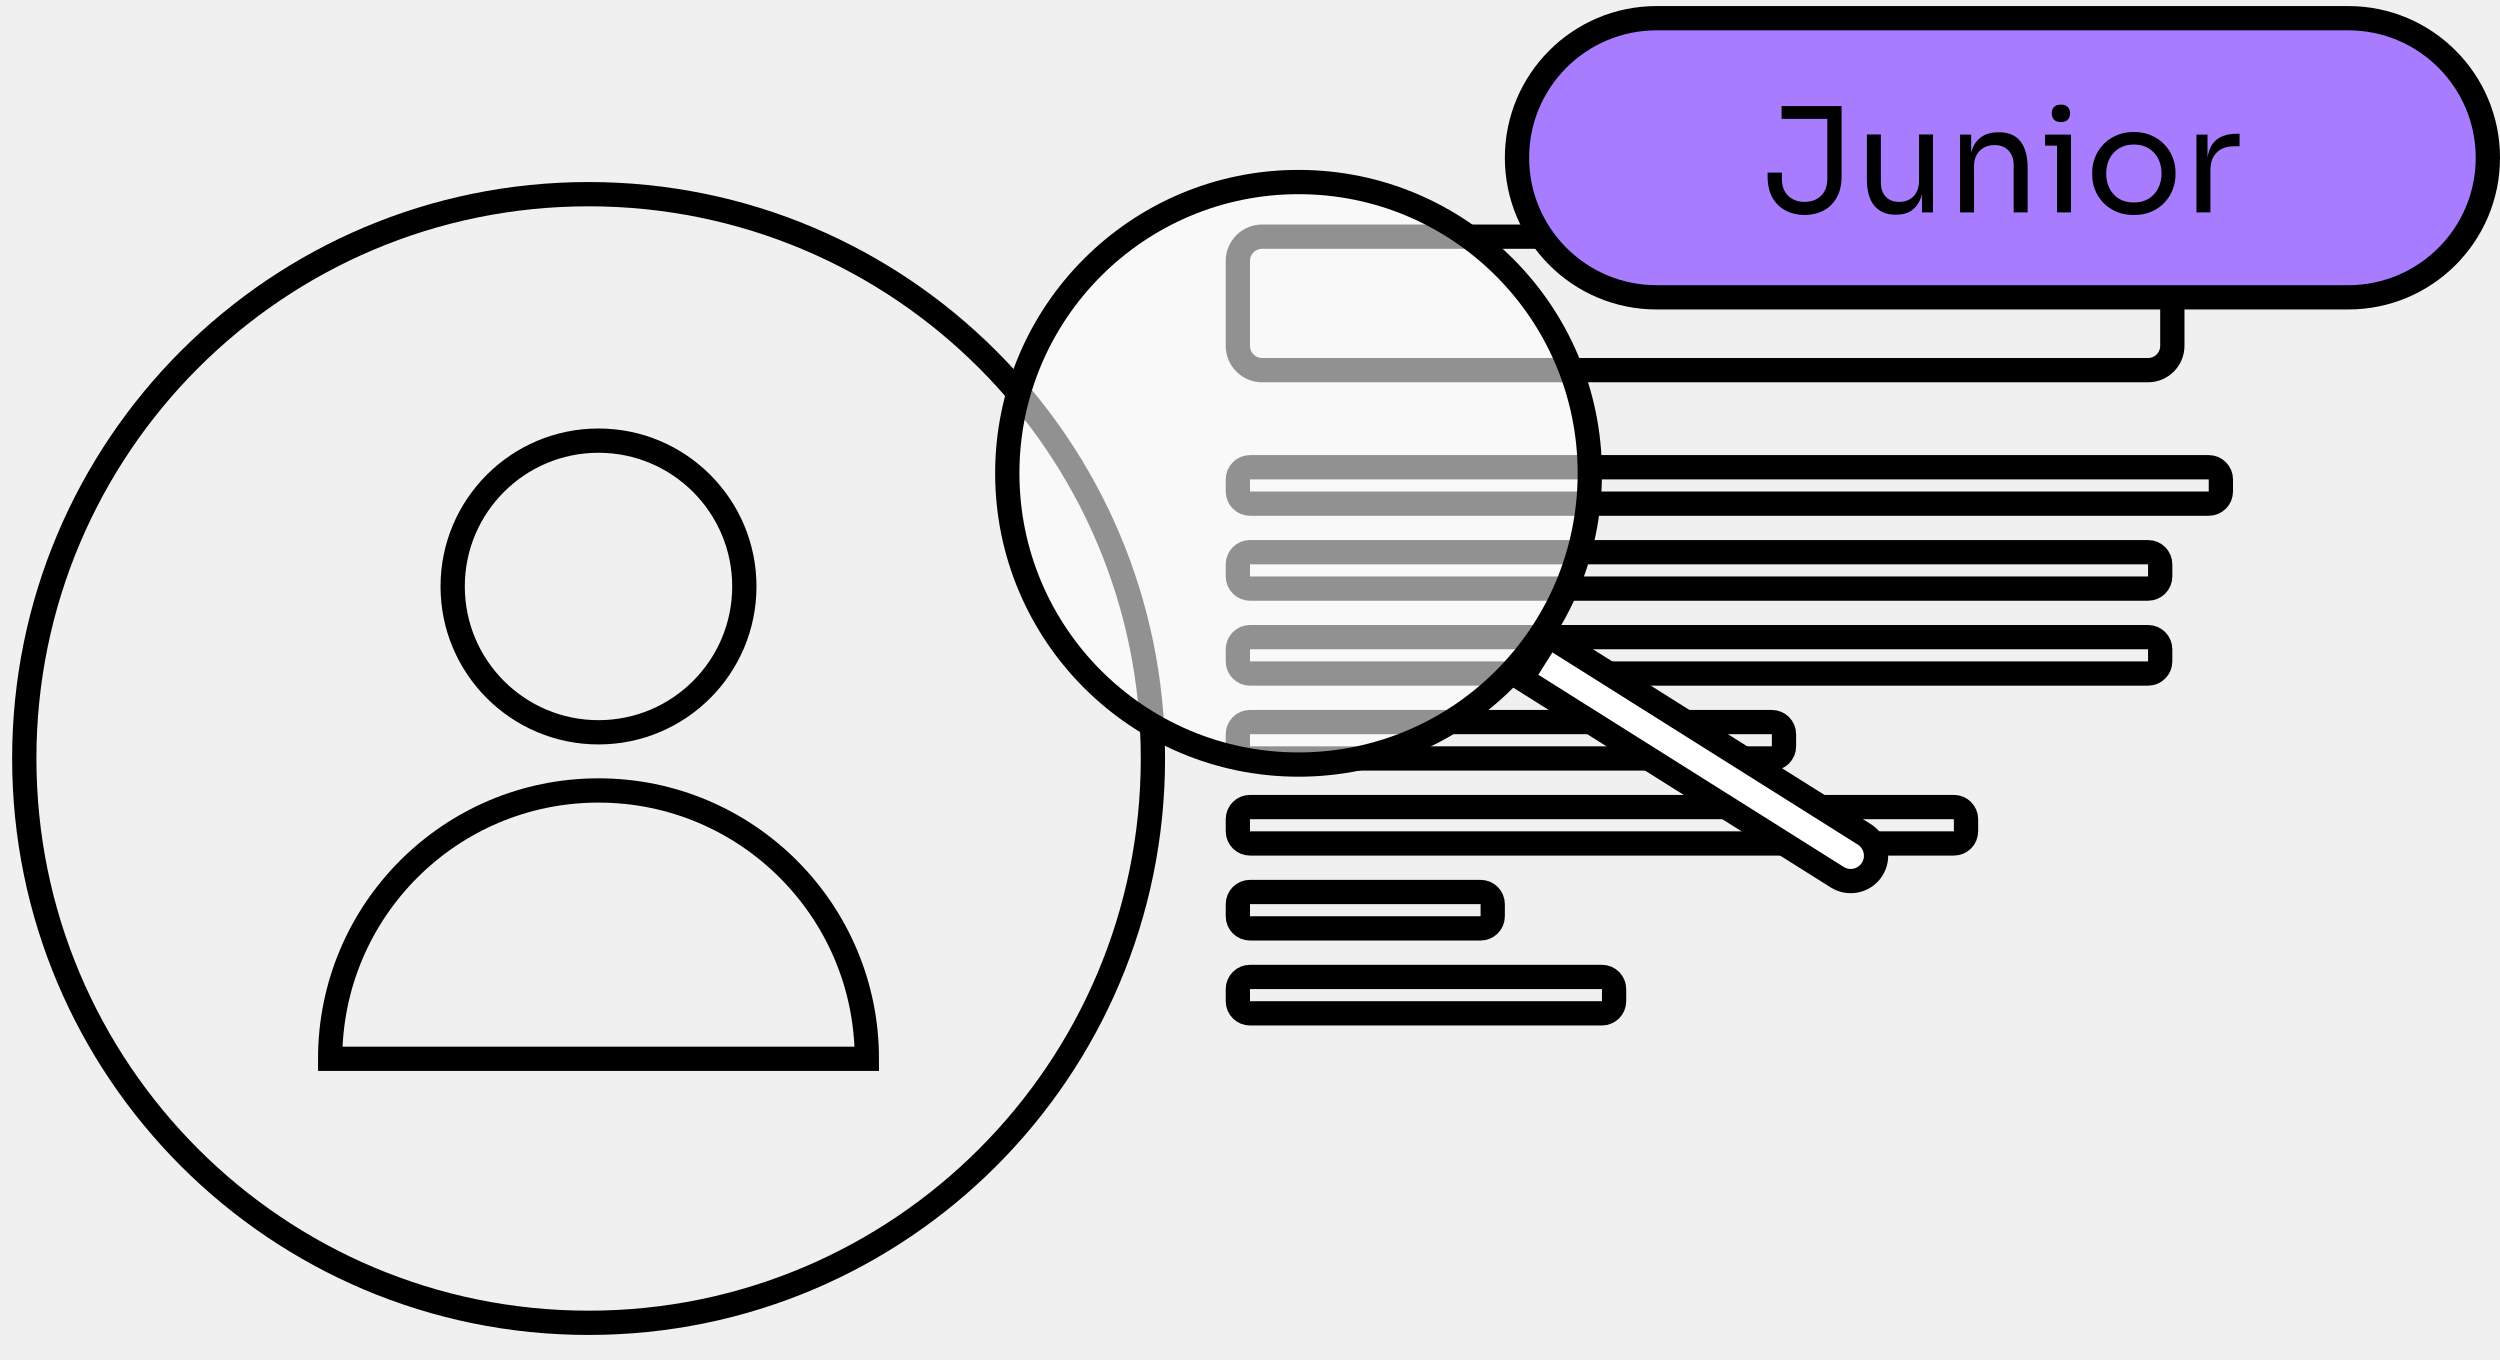
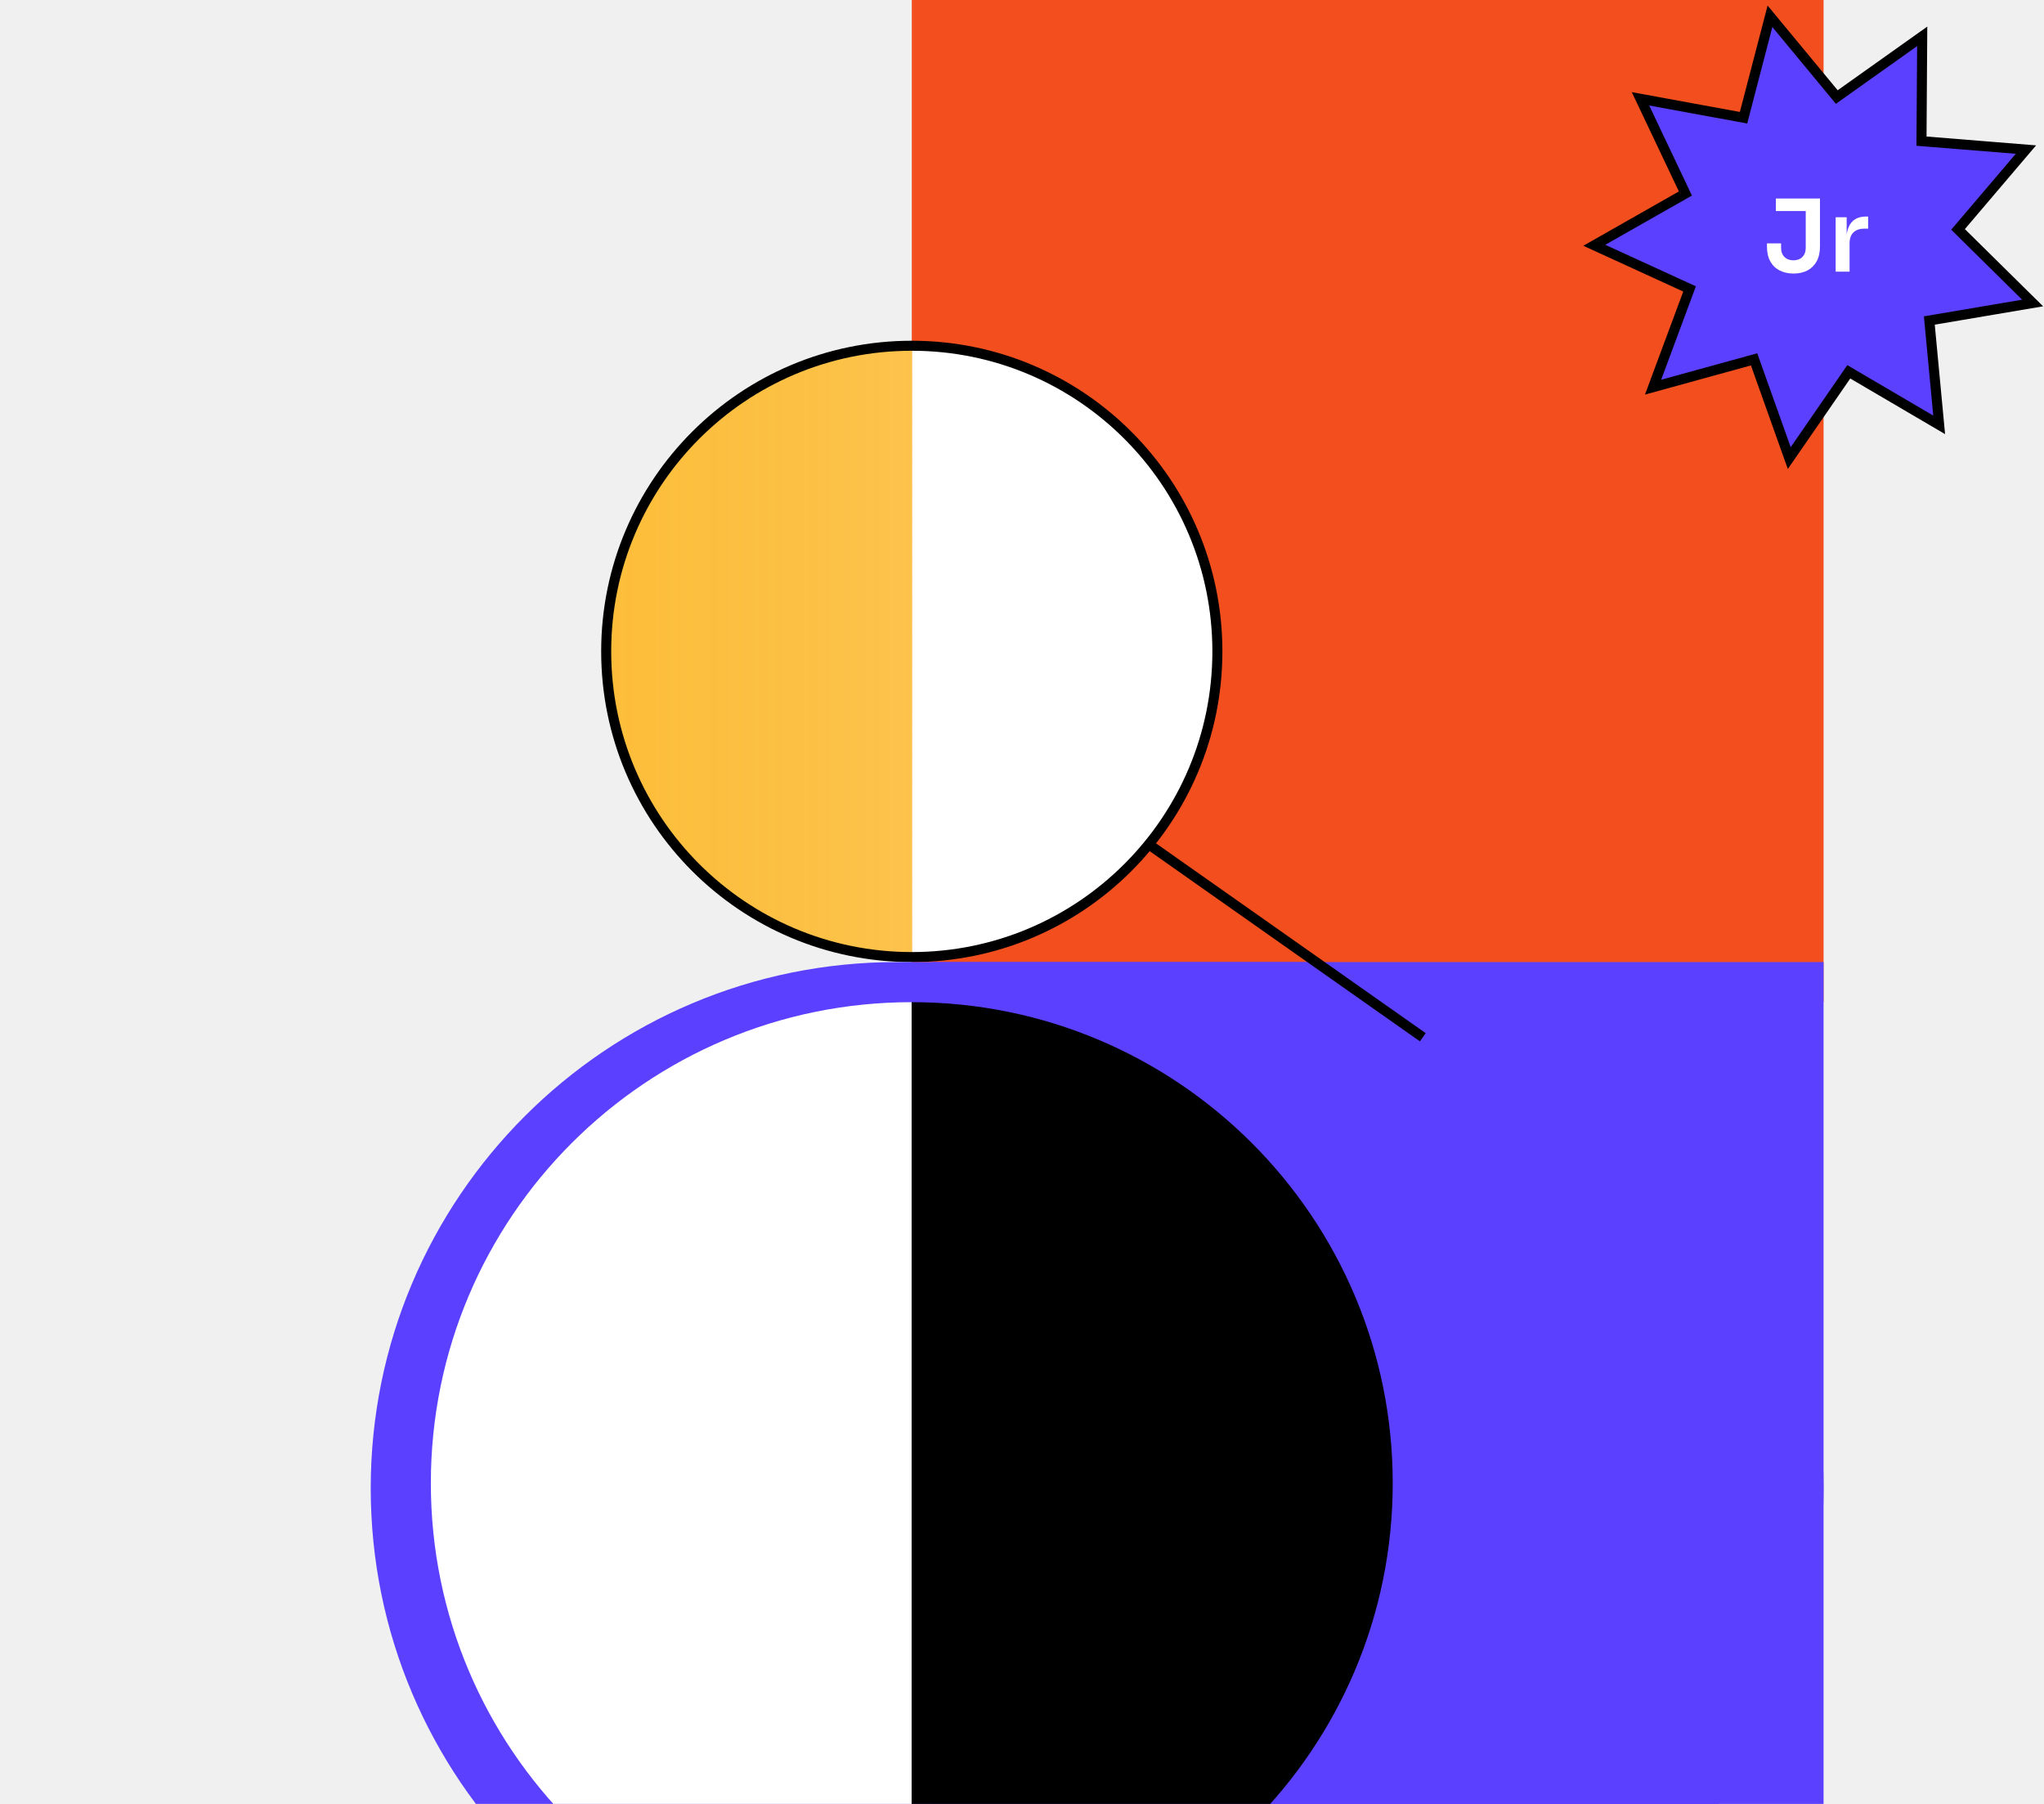
- <svg xmlns="http://www.w3.org/2000/svg" width="206" height="112" viewBox="0 0 206 112" fill="none">
-   <rect x="2" y="16" width="93" height="93" rx="46.5" stroke="black" stroke-width="2" />
-   <circle cx="49.317" cy="48.325" r="12.017" stroke="black" stroke-width="2" />
-   <path d="M49.317 65.134C37.105 65.134 27.205 75.034 27.205 87.246H71.429C71.429 75.034 61.529 65.134 49.317 65.134Z" stroke="black" stroke-width="2" />
-   <rect x="102" y="19.5" width="77" height="11" rx="2" stroke="black" stroke-width="2" />
-   <rect x="102" y="38.5" width="81" height="3" rx="1" stroke="black" stroke-width="2" />
-   <rect x="102" y="45.5" width="76" height="3" rx="1" stroke="black" stroke-width="2" />
-   <rect x="102" y="52.5" width="76" height="3" rx="1" stroke="black" stroke-width="2" />
-   <rect x="102" y="59.5" width="45" height="3" rx="1" stroke="black" stroke-width="2" />
-   <rect x="102" y="66.5" width="60" height="3" rx="1" stroke="black" stroke-width="2" />
-   <rect x="102" y="73.5" width="21" height="3" rx="1" stroke="black" stroke-width="2" />
-   <rect x="102" y="80.5" width="31" height="3" rx="1" stroke="black" stroke-width="2" />
-   <circle cx="107" cy="39" r="24" fill="white" fill-opacity="0.57" stroke="black" stroke-width="2" />
-   <path d="M127.603 52.379L153.611 68.746C154.586 69.36 154.88 70.649 154.266 71.625C153.651 72.6 152.363 72.894 151.387 72.28L125.379 55.913L127.603 52.379Z" fill="white" stroke="black" stroke-width="2" />
-   <rect x="125" y="1.5" width="80" height="23" rx="11.5" fill="#A77CFF" />
-   <path d="M148.699 17.716C148.131 17.716 147.615 17.596 147.151 17.356C146.687 17.116 146.319 16.76 146.047 16.288C145.783 15.816 145.651 15.228 145.651 14.524V14.224H146.827V14.74C146.827 15.34 147.003 15.808 147.355 16.144C147.707 16.472 148.155 16.636 148.699 16.636C149.243 16.636 149.691 16.472 150.043 16.144C150.395 15.808 150.571 15.34 150.571 14.74V9.556H151.747V14.524C151.747 15.228 151.611 15.816 151.339 16.288C151.075 16.76 150.711 17.116 150.247 17.356C149.791 17.596 149.275 17.716 148.699 17.716ZM146.803 9.796V8.74H151.747V9.796H146.803ZM156.195 17.692C155.435 17.692 154.851 17.444 154.443 16.948C154.035 16.452 153.831 15.736 153.831 14.8V11.08H154.983V15.028C154.983 15.532 155.119 15.928 155.391 16.216C155.663 16.496 156.031 16.636 156.495 16.636C156.975 16.636 157.367 16.484 157.671 16.18C157.975 15.868 158.127 15.444 158.127 14.908V11.08H159.279V17.5H158.367V14.752H158.511C158.511 15.384 158.427 15.92 158.259 16.36C158.091 16.792 157.839 17.124 157.503 17.356C157.175 17.58 156.755 17.692 156.243 17.692H156.195ZM161.51 17.5V11.092H162.422V13.84H162.278C162.278 13.208 162.362 12.676 162.53 12.244C162.706 11.804 162.97 11.472 163.322 11.248C163.674 11.016 164.118 10.9 164.654 10.9H164.702C165.51 10.9 166.106 11.152 166.49 11.656C166.882 12.16 167.078 12.888 167.078 13.84V17.5H165.926V13.6C165.926 13.104 165.786 12.708 165.506 12.412C165.226 12.108 164.842 11.956 164.354 11.956C163.85 11.956 163.442 12.112 163.13 12.424C162.818 12.736 162.662 13.152 162.662 13.672V17.5H161.51ZM169.498 17.5V11.092H170.65V17.5H169.498ZM168.514 12.004V11.092H170.65V12.004H168.514ZM169.822 10.06C169.566 10.06 169.374 9.992 169.246 9.856C169.126 9.72 169.066 9.548 169.066 9.34C169.066 9.132 169.126 8.96 169.246 8.824C169.374 8.688 169.566 8.62 169.822 8.62C170.078 8.62 170.266 8.688 170.386 8.824C170.514 8.96 170.578 9.132 170.578 9.34C170.578 9.548 170.514 9.72 170.386 9.856C170.266 9.992 170.078 10.06 169.822 10.06ZM175.83 17.716C175.27 17.716 174.778 17.62 174.354 17.428C173.93 17.236 173.57 16.984 173.274 16.672C172.986 16.352 172.766 15.996 172.614 15.604C172.47 15.212 172.398 14.812 172.398 14.404V14.188C172.398 13.78 172.474 13.38 172.626 12.988C172.778 12.588 173.002 12.232 173.298 11.92C173.594 11.6 173.954 11.348 174.378 11.164C174.802 10.972 175.286 10.876 175.83 10.876C176.374 10.876 176.858 10.972 177.282 11.164C177.706 11.348 178.066 11.6 178.362 11.92C178.658 12.232 178.882 12.588 179.034 12.988C179.186 13.38 179.262 13.78 179.262 14.188V14.404C179.262 14.812 179.186 15.212 179.034 15.604C178.89 15.996 178.67 16.352 178.374 16.672C178.086 16.984 177.73 17.236 177.306 17.428C176.882 17.62 176.39 17.716 175.83 17.716ZM175.83 16.684C176.31 16.684 176.718 16.58 177.054 16.372C177.398 16.156 177.658 15.868 177.834 15.508C178.018 15.148 178.11 14.744 178.11 14.296C178.11 13.84 178.018 13.432 177.834 13.072C177.65 12.712 177.386 12.428 177.042 12.22C176.706 12.012 176.302 11.908 175.83 11.908C175.366 11.908 174.962 12.012 174.618 12.22C174.274 12.428 174.01 12.712 173.826 13.072C173.642 13.432 173.55 13.84 173.55 14.296C173.55 14.744 173.638 15.148 173.814 15.508C173.998 15.868 174.258 16.156 174.594 16.372C174.938 16.58 175.35 16.684 175.83 16.684ZM180.987 17.5V11.092H181.899V13.732H181.851C181.851 12.796 182.055 12.112 182.463 11.68C182.879 11.24 183.499 11.02 184.323 11.02H184.539V12.052H184.131C183.491 12.052 182.999 12.224 182.655 12.568C182.311 12.904 182.139 13.392 182.139 14.032V17.5H180.987Z" fill="black" />
-   <rect x="125" y="1.5" width="80" height="23" rx="11.5" stroke="black" stroke-width="2" />
+ <svg xmlns="http://www.w3.org/2000/svg" width="204" height="180" viewBox="0 0 204 180" fill="none">
+   <rect x="91" width="91" height="100" fill="#F24E1E" />
+   <rect width="89" height="84" transform="matrix(1 0 0 -1 93 180)" fill="#5B40FF" />
+   <circle cx="91" cy="65" r="30.5" fill="url(#paint0_linear_1044_2932)" stroke="black" />
+   <g clip-path="url(#clip0_1044_2932)">
+     <rect width="145" height="105" rx="52.5" transform="matrix(1 0 0 -1 37 201)" fill="#5B40FF" />
+     <circle cx="91" cy="148" r="48" fill="url(#paint1_linear_1044_2932)" />
+   </g>
+   <path d="M142 103.5L115 84.5" stroke="black" />
+   <path d="M176.651 1.626L183.023 9.325L183.319 9.683L183.697 9.414L191.844 3.627L191.777 13.62L191.774 14.084L192.237 14.121L202.198 14.925L195.722 22.537L195.421 22.89L195.752 23.217L202.866 30.235L193.013 31.904L192.555 31.981L192.599 32.443L193.537 42.393L184.917 37.337L184.516 37.102L184.252 37.485L178.576 45.709L175.222 36.296L175.066 35.858L174.618 35.982L164.983 38.633L168.464 29.266L168.626 28.831L168.204 28.637L159.118 24.475L167.807 19.538L168.21 19.308L168.011 18.888L163.727 9.86L173.556 11.662L174.013 11.746L174.13 11.296L176.651 1.626Z" fill="#5B40FF" stroke="black" />
+   <path d="M179 27.296C178.473 27.296 178.01 27.193 177.61 26.986C177.21 26.78 176.9 26.476 176.68 26.076C176.46 25.676 176.35 25.186 176.35 24.606L176.35 24.286L177.76 24.286L177.76 24.726C177.76 25.113 177.873 25.42 178.1 25.646C178.327 25.866 178.623 25.976 178.99 25.976C179.363 25.976 179.66 25.866 179.88 25.646C180.107 25.42 180.22 25.113 180.22 24.726L180.22 20.856L181.64 20.856L181.64 24.606C181.64 25.186 181.53 25.676 181.31 26.076C181.09 26.476 180.783 26.78 180.39 26.986C179.997 27.193 179.533 27.296 179 27.296ZM177.24 21.056L177.24 19.806L181.64 19.806L181.64 21.056L177.24 21.056ZM183.206 27.106L183.206 21.676L184.306 21.676L184.306 23.976L184.276 23.976C184.276 23.196 184.443 22.606 184.776 22.206C185.109 21.806 185.599 21.606 186.246 21.606L186.446 21.606L186.446 22.816L186.066 22.816C185.599 22.816 185.236 22.943 184.976 23.196C184.723 23.443 184.596 23.803 184.596 24.276L184.596 27.106L183.206 27.106Z" fill="white" />
+   <defs>
+     <linearGradient id="paint0_linear_1044_2932" x1="60" y1="65" x2="122" y2="65" gradientUnits="userSpaceOnUse">
+       <stop stop-color="#FDBD39" />
+       <stop offset="0.5" stop-color="#FDBD39" stop-opacity="0.901" />
+       <stop offset="0.501" stop-color="white" />
+       <stop offset="1" stop-color="white" />
+     </linearGradient>
+     <linearGradient id="paint1_linear_1044_2932" x1="43" y1="148" x2="139" y2="148" gradientUnits="userSpaceOnUse">
+       <stop stop-color="white" />
+       <stop offset="0.5" stop-color="white" />
+       <stop offset="0.5" />
+       <stop offset="1" />
+     </linearGradient>
+     <clipPath id="clip0_1044_2932">
+       <rect width="145" height="84" fill="white" transform="translate(37 96)" />
+     </clipPath>
+   </defs>
</svg>
